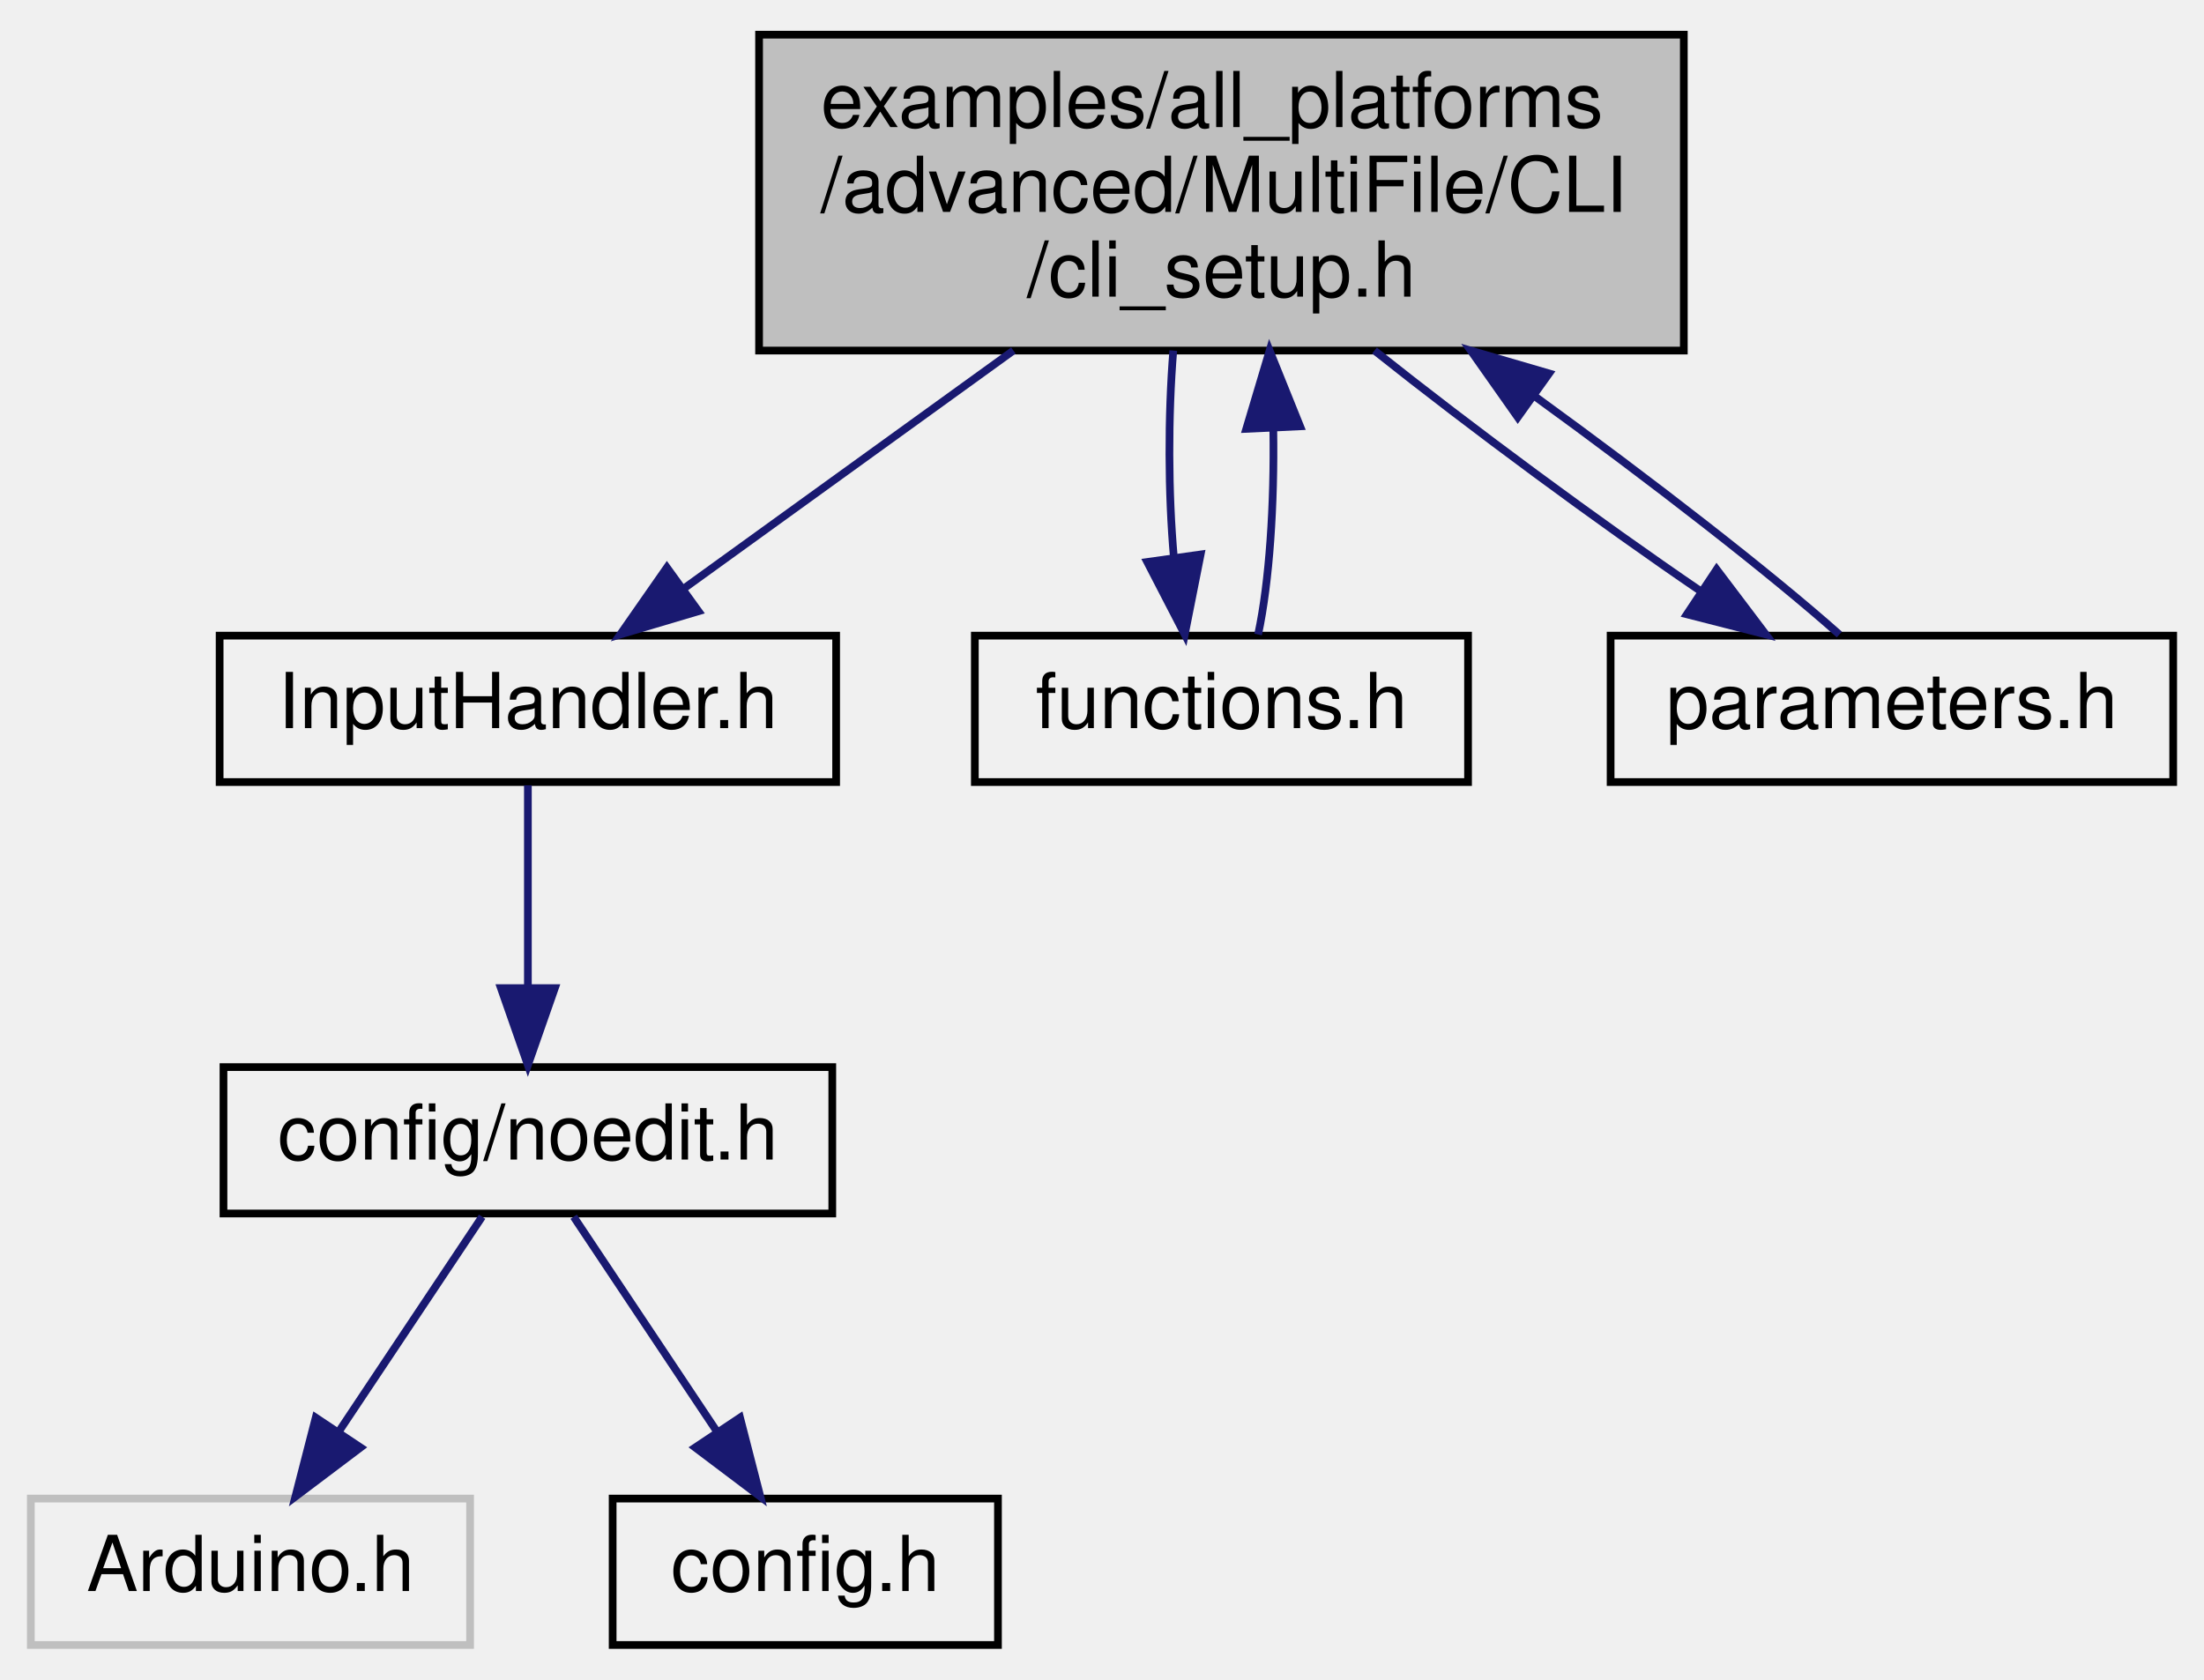
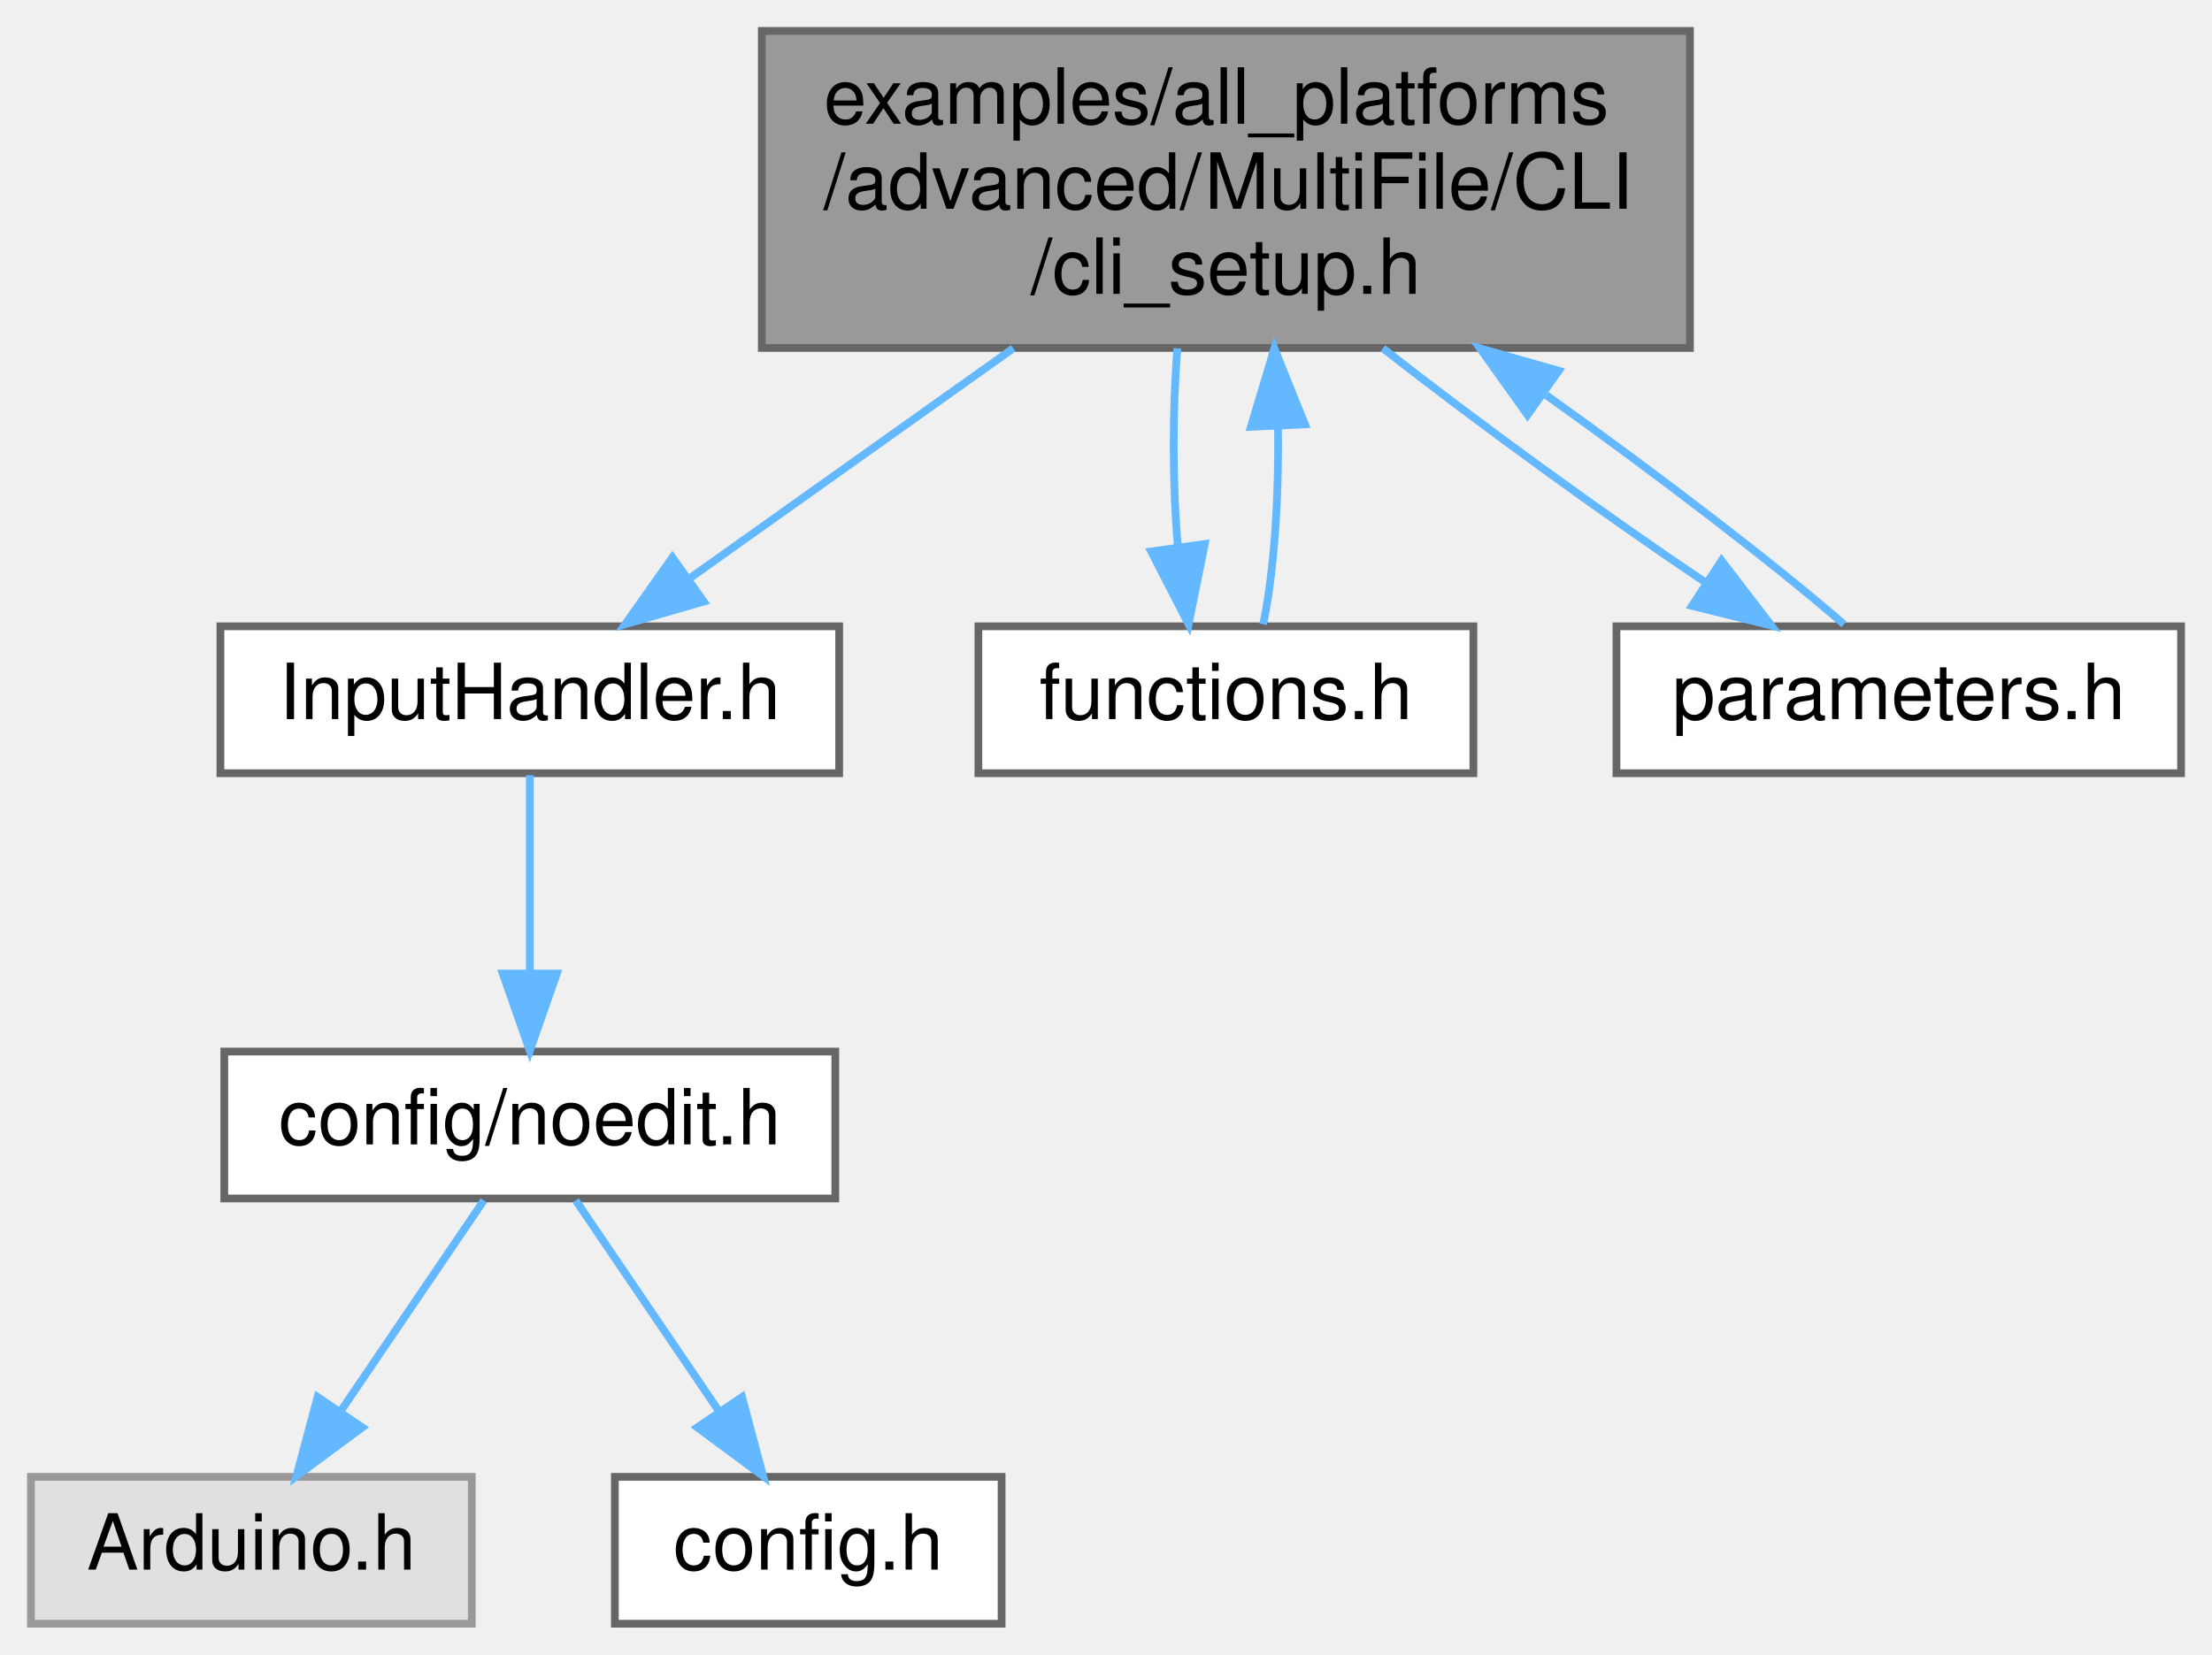
- <svg xmlns="http://www.w3.org/2000/svg" xmlns:xlink="http://www.w3.org/1999/xlink" width="286pt" height="218pt" viewBox="0.00 0.00 286.00 218.00">
-   <g id="graph0" class="graph" transform="scale(1 1) rotate(0) translate(4 214)">
+ <svg xmlns="http://www.w3.org/2000/svg" xmlns:xlink="http://www.w3.org/1999/xlink" width="286pt" height="214pt" viewBox="0.00 0.00 286.00 214.00">
+   <g id="graph0" class="graph" transform="scale(1 1) rotate(0) translate(4 210)">
    <g id="node1" class="node">
      <g id="a_node1">
        <a xlink:title="setup example for MultiFile.ino">
-           <polygon fill="#bfbfbf" stroke="black" points="94.5,-168.5 94.5,-209.5 214.5,-209.5 214.5,-168.5 94.5,-168.5" />
-           <text text-anchor="start" x="102.5" y="-197.5" font-family="Helvetica,sans-Serif" font-size="10.00">examples/all_platforms</text>
-           <text text-anchor="start" x="102.5" y="-186.5" font-family="Helvetica,sans-Serif" font-size="10.00">/advanced/MultiFile/CLI</text>
-           <text text-anchor="middle" x="154.5" y="-175.5" font-family="Helvetica,sans-Serif" font-size="10.00">/cli_setup.h</text>
+           <polygon fill="#999999" stroke="#666666" points="214.5,-206 94.5,-206 94.5,-165 214.5,-165 214.5,-206" />
+           <text text-anchor="start" x="102.5" y="-194" font-family="Helvetica,sans-Serif" font-size="10.00">examples/all_platforms</text>
+           <text text-anchor="start" x="102.5" y="-183" font-family="Helvetica,sans-Serif" font-size="10.00">/advanced/MultiFile/CLI</text>
+           <text text-anchor="middle" x="154.5" y="-172" font-family="Helvetica,sans-Serif" font-size="10.00">/cli_setup.h</text>
        </a>
      </g>
    </g>
    <g id="node2" class="node">
      <g id="a_node2">
        <a xlink:href="../../df/dec/_input_handler_8h.html" target="_top" xlink:title="InputHandler library header file.">
-           <polygon fill="none" stroke="black" points="24.5,-112.5 24.5,-131.5 104.5,-131.5 104.5,-112.5 24.5,-112.5" />
-           <text text-anchor="middle" x="64.5" y="-119.5" font-family="Helvetica,sans-Serif" font-size="10.00">InputHandler.h</text>
+           <polygon fill="white" stroke="#666666" points="104.5,-129 24.5,-129 24.5,-110 104.5,-110 104.5,-129" />
+           <text text-anchor="middle" x="64.5" y="-117" font-family="Helvetica,sans-Serif" font-size="10.00">InputHandler.h</text>
        </a>
      </g>
    </g>
    <g id="edge1" class="edge">
-       <path fill="none" stroke="midnightblue" d="M127.5,-168.5C113.83,-158.63 97.51,-146.84 84.91,-137.74" />
-       <polygon fill="midnightblue" stroke="midnightblue" points="86.64,-134.67 76.48,-131.65 82.54,-140.34 86.64,-134.67" />
+       <path fill="none" stroke="#63b8ff" d="M127.01,-164.95C113.53,-155.37 97.57,-144.02 85.15,-135.19" />
+       <polygon fill="#63b8ff" stroke="#63b8ff" points="87,-132.2 76.82,-129.26 82.94,-137.91 87,-132.2" />
    </g>
    <g id="node6" class="node">
      <g id="a_node6">
        <a xlink:href="../../d8/d5c/functions_8h.html" target="_top" xlink:title="Functions for MultiFile.ino.">
-           <polygon fill="none" stroke="black" points="122.5,-112.5 122.5,-131.5 186.5,-131.5 186.5,-112.5 122.5,-112.5" />
-           <text text-anchor="middle" x="154.5" y="-119.5" font-family="Helvetica,sans-Serif" font-size="10.00">functions.h</text>
+           <polygon fill="white" stroke="#666666" points="186.5,-129 122.5,-129 122.5,-110 186.5,-110 186.5,-129" />
+           <text text-anchor="middle" x="154.5" y="-117" font-family="Helvetica,sans-Serif" font-size="10.00">functions.h</text>
        </a>
      </g>
    </g>
    <g id="edge5" class="edge">
-       <path fill="none" stroke="midnightblue" d="M148.25,-168.5C147.56,-159.97 147.58,-150.01 148.33,-141.59" />
-       <polygon fill="midnightblue" stroke="midnightblue" points="151.8,-142.04 149.74,-131.65 144.87,-141.06 151.8,-142.04" />
+       <path fill="none" stroke="#63b8ff" d="M148.23,-164.95C147.57,-156.76 147.59,-147.28 148.3,-139.19" />
+       <polygon fill="#63b8ff" stroke="#63b8ff" points="151.77,-139.65 149.68,-129.26 144.84,-138.68 151.77,-139.65" />
    </g>
    <g id="node7" class="node">
      <g id="a_node7">
        <a xlink:href="../../d6/d3b/parameters_8h.html" target="_top" xlink:title="Parameters and CommandConstructor objects for MultiFile.ino.">
-           <polygon fill="none" stroke="black" points="205,-112.5 205,-131.5 278,-131.5 278,-112.5 205,-112.5" />
-           <text text-anchor="middle" x="241.5" y="-119.5" font-family="Helvetica,sans-Serif" font-size="10.00">parameters.h</text>
+           <polygon fill="white" stroke="#666666" points="278,-129 205,-129 205,-110 278,-110 278,-129" />
+           <text text-anchor="middle" x="241.5" y="-117" font-family="Helvetica,sans-Serif" font-size="10.00">parameters.h</text>
        </a>
      </g>
    </g>
    <g id="edge7" class="edge">
-       <path fill="none" stroke="midnightblue" d="M174.36,-168.5C187,-158.44 203.32,-146.38 216.78,-137.21" />
-       <polygon fill="midnightblue" stroke="midnightblue" points="218.76,-140.1 225.15,-131.65 214.89,-134.27 218.76,-140.1" />
+       <path fill="none" stroke="#63b8ff" d="M174.8,-164.95C187.26,-155.21 203.15,-143.65 216.38,-134.76" />
+       <polygon fill="#63b8ff" stroke="#63b8ff" points="218.59,-137.5 225.04,-129.09 214.76,-131.64 218.59,-137.5" />
    </g>
    <g id="node3" class="node">
      <g id="a_node3">
        <a xlink:href="../../da/dc7/noedit_8h.html" target="_top" xlink:title="InputHandler library C includes, do not edit.">
-           <polygon fill="none" stroke="black" points="25,-56.5 25,-75.5 104,-75.5 104,-56.5 25,-56.5" />
-           <text text-anchor="middle" x="64.5" y="-63.5" font-family="Helvetica,sans-Serif" font-size="10.00">config/noedit.h</text>
+           <polygon fill="white" stroke="#666666" points="104,-74 25,-74 25,-55 104,-55 104,-74" />
+           <text text-anchor="middle" x="64.5" y="-62" font-family="Helvetica,sans-Serif" font-size="10.00">config/noedit.h</text>
        </a>
      </g>
    </g>
    <g id="edge2" class="edge">
-       <path fill="none" stroke="midnightblue" d="M64.5,-112.08C64.5,-105.01 64.5,-94.86 64.5,-85.99" />
-       <polygon fill="midnightblue" stroke="midnightblue" points="68,-85.75 64.5,-75.75 61,-85.75 68,-85.75" />
+       <path fill="none" stroke="#63b8ff" d="M64.5,-109.75C64.5,-102.8 64.5,-92.85 64.5,-84.13" />
+       <polygon fill="#63b8ff" stroke="#63b8ff" points="68,-84.09 64.5,-74.09 61,-84.09 68,-84.09" />
    </g>
    <g id="node4" class="node">
      <g id="a_node4">
        <a xlink:title=" ">
-           <polygon fill="none" stroke="#bfbfbf" points="0,-0.5 0,-19.5 57,-19.5 57,-0.5 0,-0.5" />
-           <text text-anchor="middle" x="28.5" y="-7.5" font-family="Helvetica,sans-Serif" font-size="10.00">Arduino.h</text>
+           <polygon fill="#e0e0e0" stroke="#999999" points="57,-19 0,-19 0,0 57,0 57,-19" />
+           <text text-anchor="middle" x="28.5" y="-7" font-family="Helvetica,sans-Serif" font-size="10.00">Arduino.h</text>
        </a>
      </g>
    </g>
    <g id="edge3" class="edge">
-       <path fill="none" stroke="midnightblue" d="M58.56,-56.08C53.52,-48.53 46.16,-37.49 39.99,-28.23" />
-       <polygon fill="midnightblue" stroke="midnightblue" points="42.79,-26.13 34.33,-19.75 36.97,-30.01 42.79,-26.13" />
+       <path fill="none" stroke="#63b8ff" d="M58.56,-54.75C53.52,-47.34 46.16,-36.5 39.99,-27.41" />
+       <polygon fill="#63b8ff" stroke="#63b8ff" points="42.85,-25.39 34.33,-19.09 37.06,-29.33 42.85,-25.39" />
    </g>
    <g id="node5" class="node">
      <g id="a_node5">
        <a xlink:href="../../db/d16/config_8h.html" target="_top" xlink:title="InputHandler library user configurable items.">
-           <polygon fill="none" stroke="black" points="75.5,-0.5 75.5,-19.5 125.5,-19.5 125.5,-0.5 75.5,-0.5" />
-           <text text-anchor="middle" x="100.5" y="-7.5" font-family="Helvetica,sans-Serif" font-size="10.00">config.h</text>
+           <polygon fill="white" stroke="#666666" points="125.5,-19 75.5,-19 75.5,0 125.5,0 125.5,-19" />
+           <text text-anchor="middle" x="100.5" y="-7" font-family="Helvetica,sans-Serif" font-size="10.00">config.h</text>
        </a>
      </g>
    </g>
    <g id="edge4" class="edge">
-       <path fill="none" stroke="midnightblue" d="M70.44,-56.08C75.48,-48.53 82.84,-37.49 89.01,-28.23" />
-       <polygon fill="midnightblue" stroke="midnightblue" points="92.03,-30.01 94.67,-19.75 86.21,-26.13 92.03,-30.01" />
+       <path fill="none" stroke="#63b8ff" d="M70.44,-54.75C75.48,-47.34 82.84,-36.5 89.01,-27.41" />
+       <polygon fill="#63b8ff" stroke="#63b8ff" points="91.94,-29.33 94.67,-19.09 86.15,-25.39 91.94,-29.33" />
    </g>
    <g id="edge6" class="edge">
-       <path fill="none" stroke="midnightblue" d="M159.26,-131.65C160.73,-138.52 161.38,-148.56 161.23,-158.26" />
-       <polygon fill="midnightblue" stroke="midnightblue" points="157.72,-158.34 160.75,-168.5 164.71,-158.67 157.72,-158.34" />
+       <path fill="none" stroke="#63b8ff" d="M159.32,-129.26C160.72,-135.9 161.36,-145.45 161.24,-154.74" />
+       <polygon fill="#63b8ff" stroke="#63b8ff" points="157.73,-154.8 160.77,-164.95 164.72,-155.12 157.73,-154.8" />
    </g>
    <g id="edge8" class="edge">
-       <path fill="none" stroke="midnightblue" d="M234.68,-131.65C225.8,-139.55 210.25,-151.62 195.15,-162.57" />
-       <polygon fill="midnightblue" stroke="midnightblue" points="192.95,-159.84 186.85,-168.5 197.02,-165.53 192.95,-159.84" />
+       <path fill="none" stroke="#63b8ff" d="M234.41,-129.26C225.63,-136.9 210.63,-148.39 195.92,-158.9" />
+       <polygon fill="#63b8ff" stroke="#63b8ff" points="193.5,-156.33 187.35,-164.95 197.54,-162.05 193.5,-156.33" />
    </g>
  </g>
</svg>
